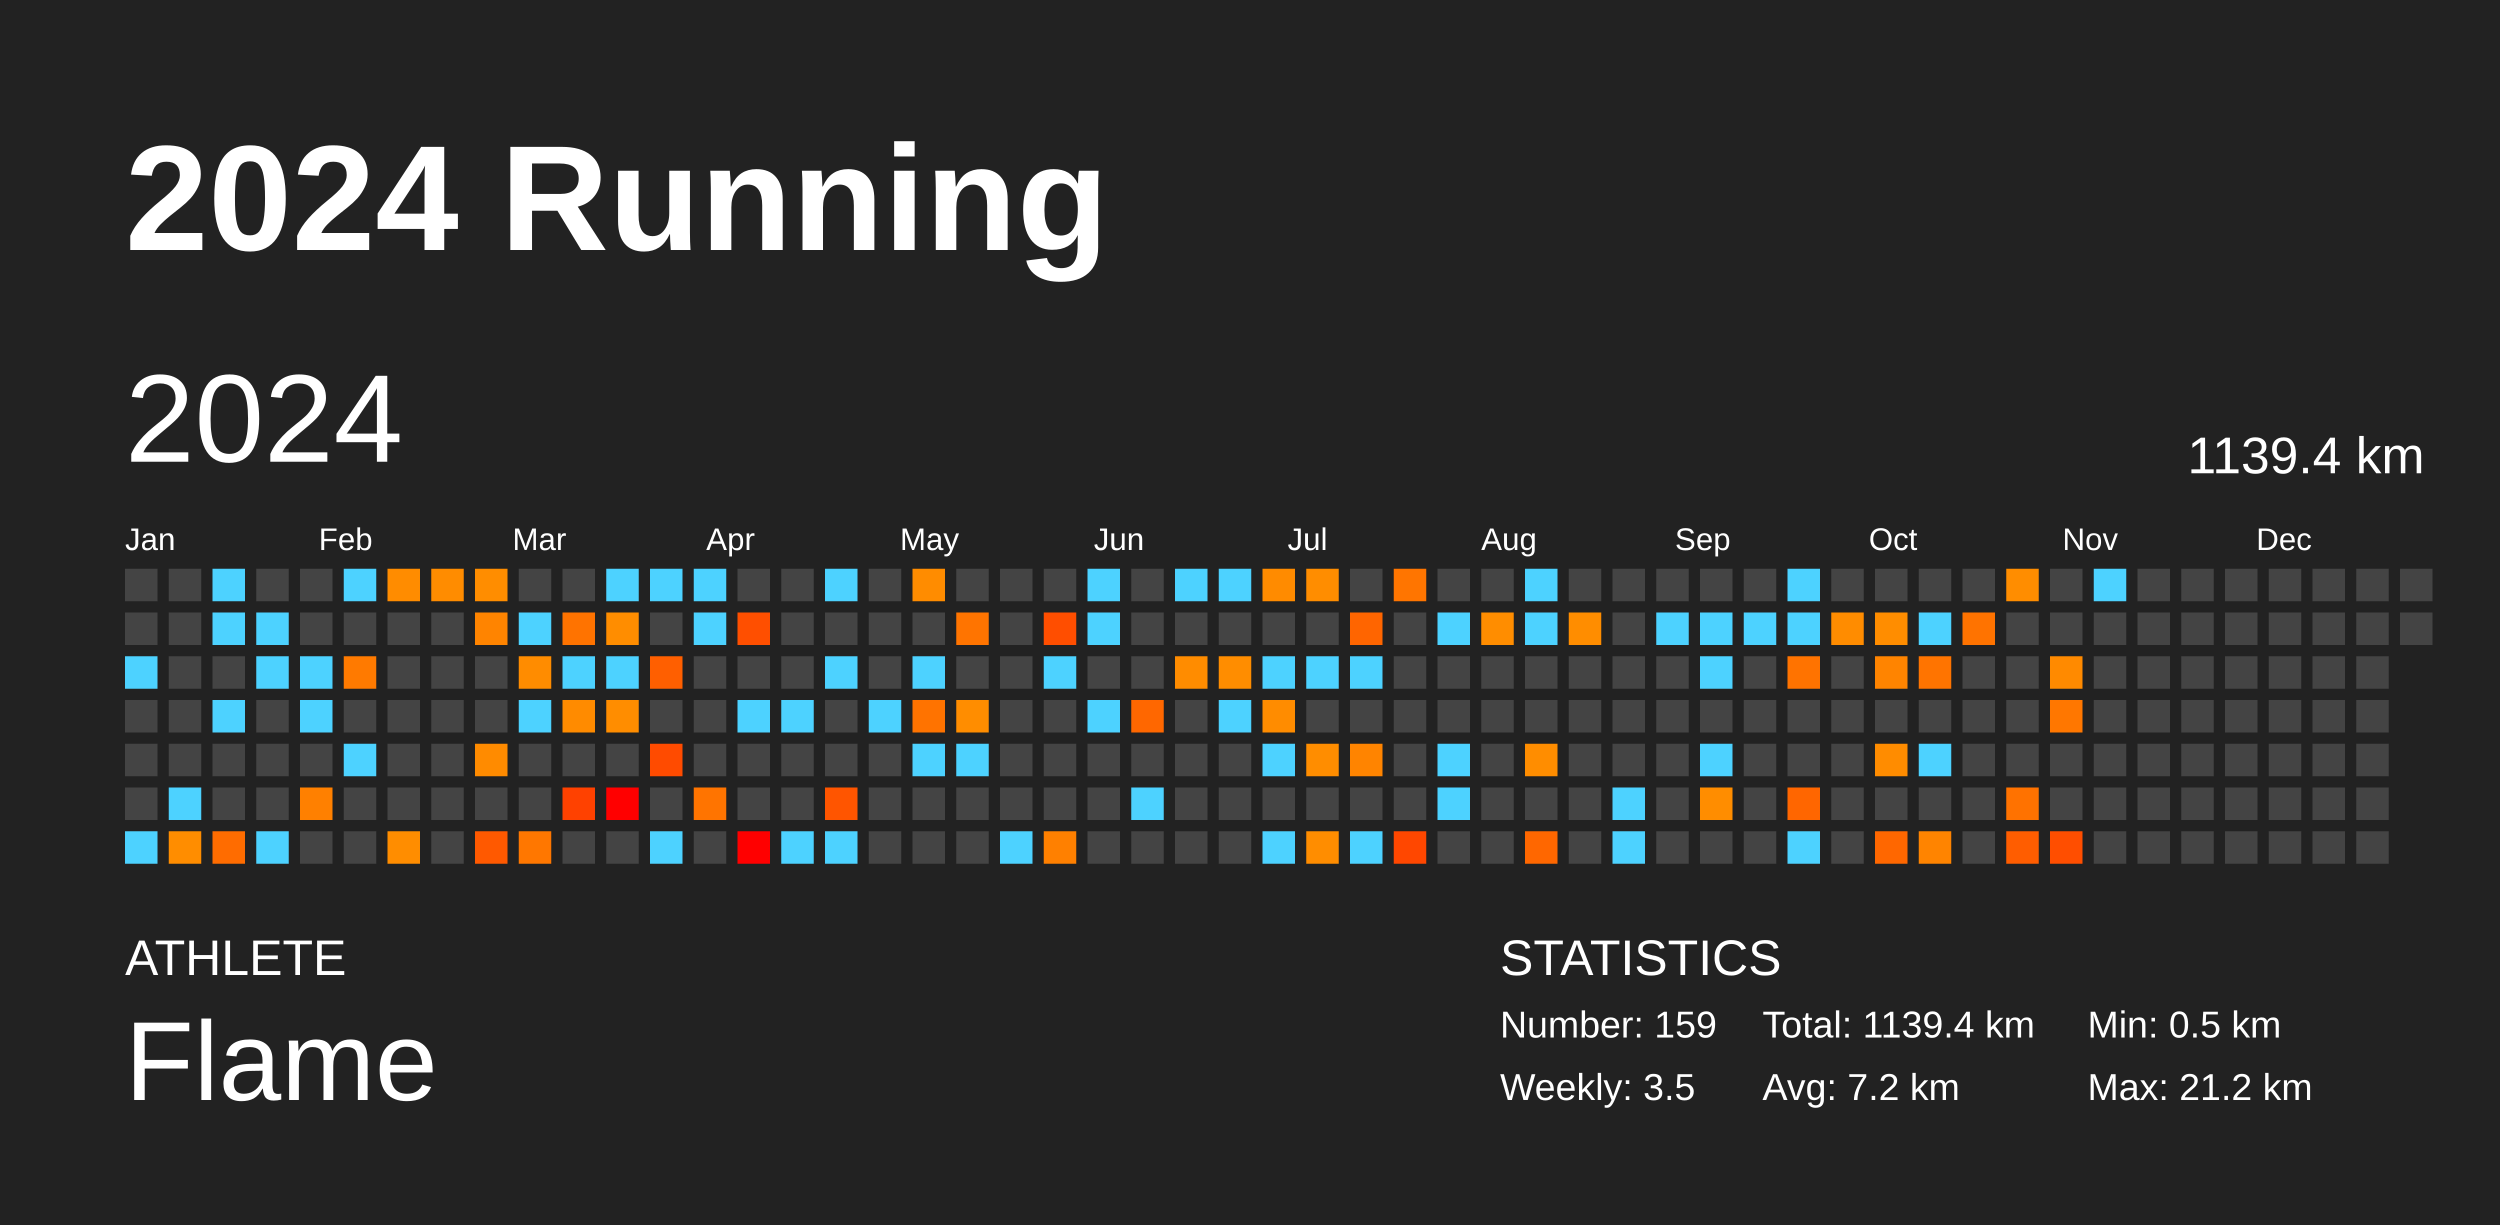
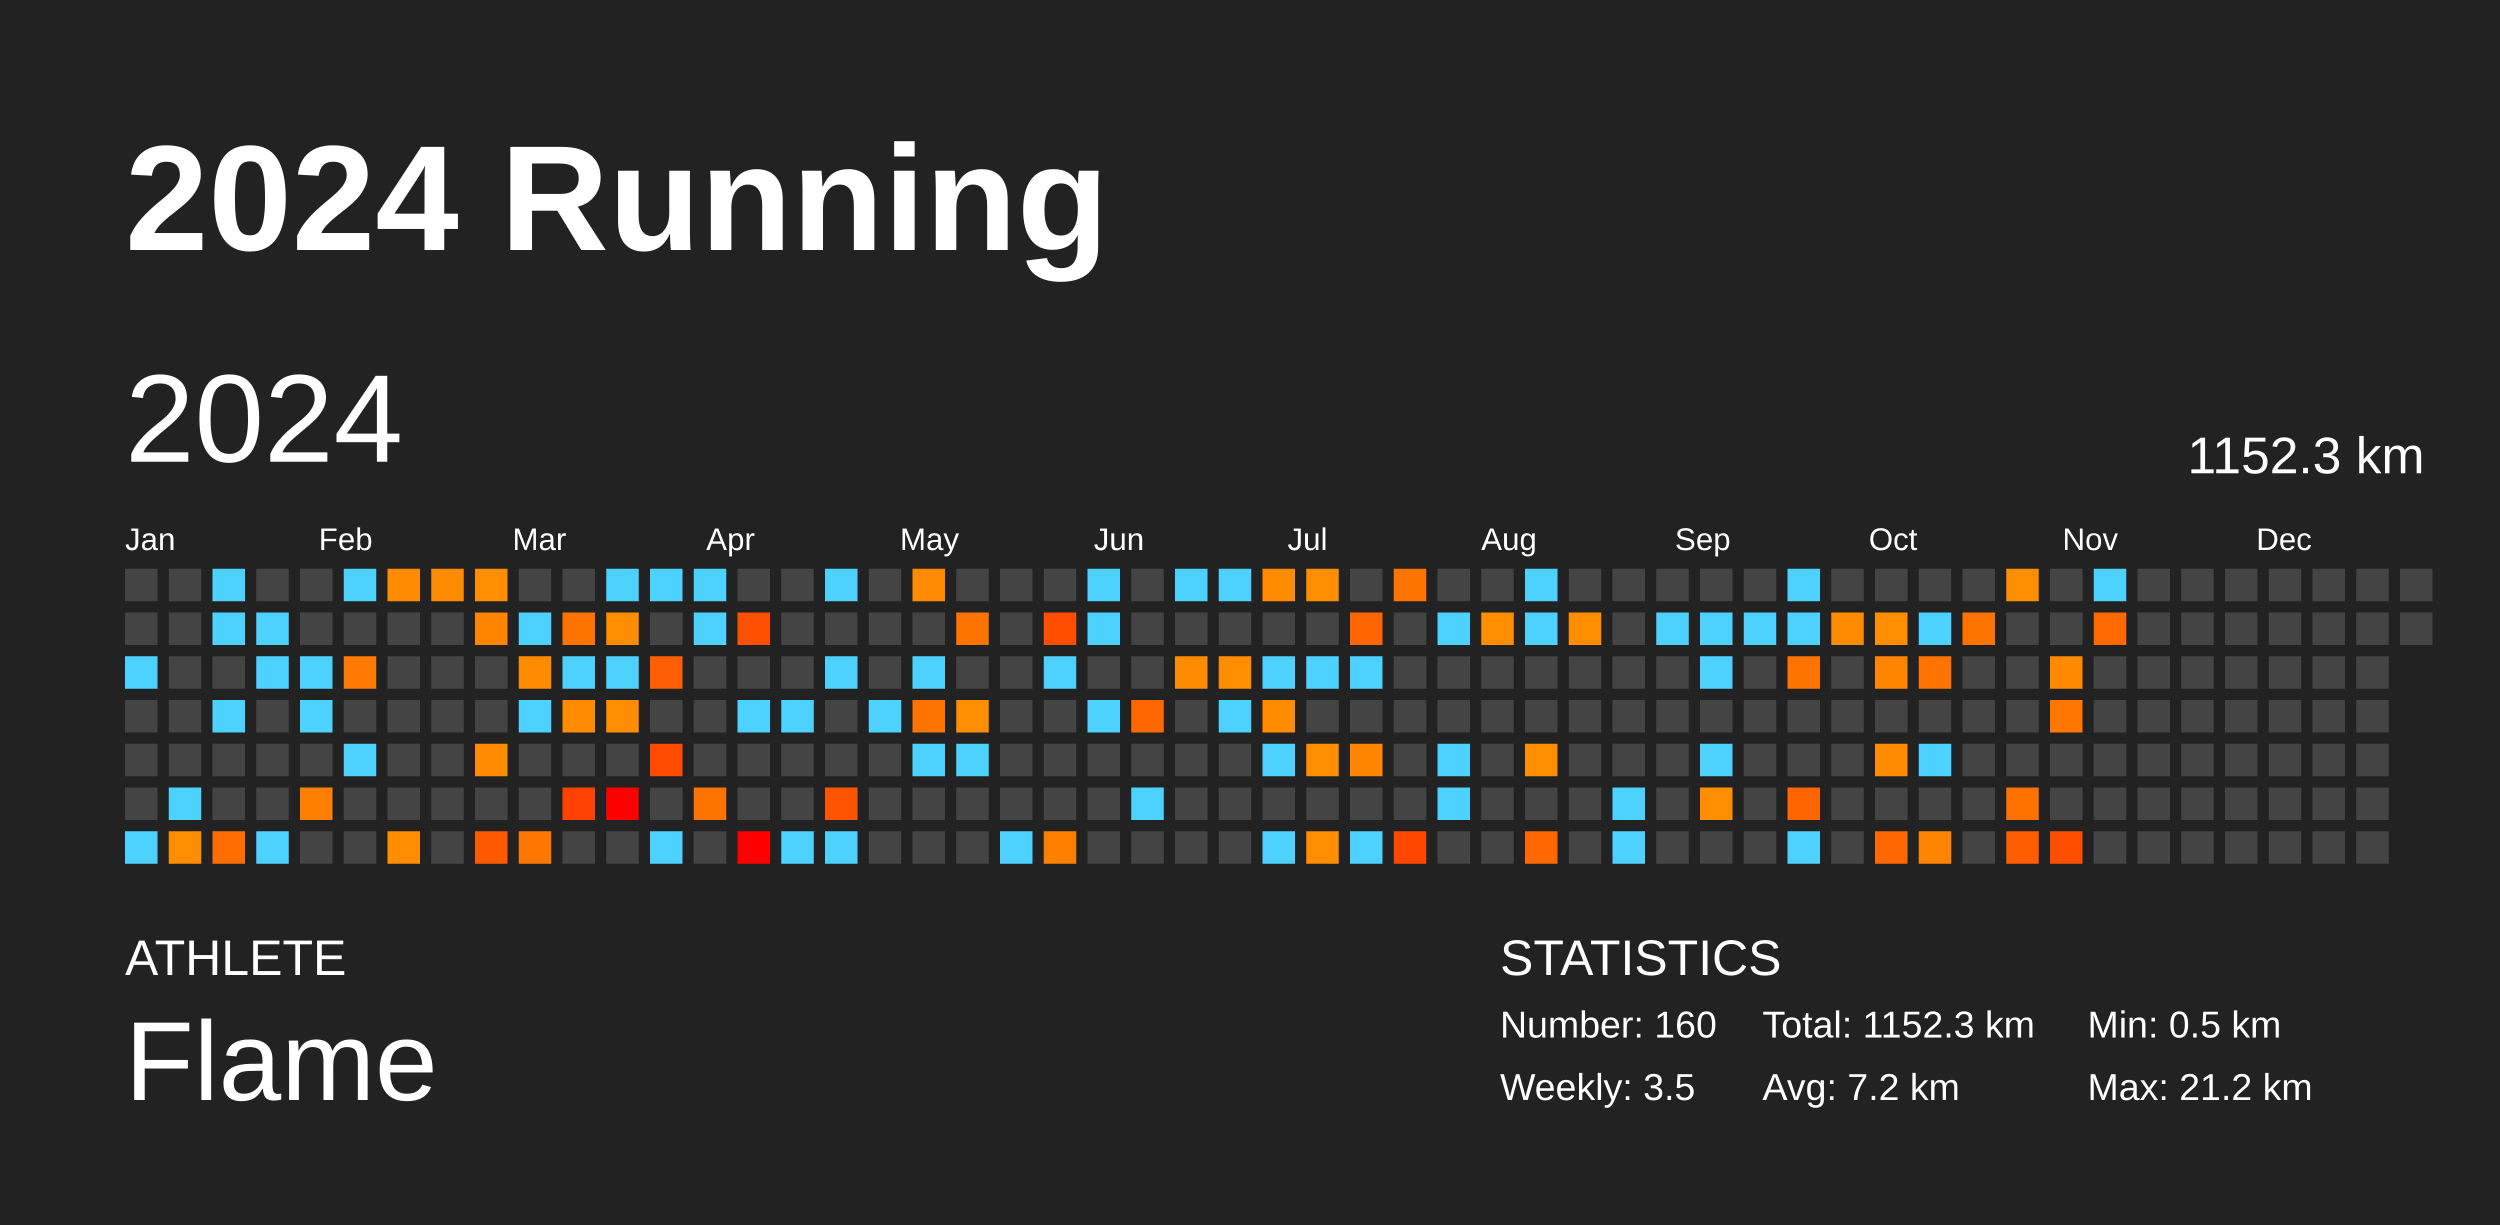
<svg xmlns="http://www.w3.org/2000/svg" baseProfile="full" height="98mm" version="1.1" viewBox="0,0,200,98" width="200mm">
  <defs />
  <rect fill="#222222" height="98" width="200" x="0" y="0" />
  <text fill="#FFFFFF" style="font-size:12px; font-family:Arial; font-weight:bold;" x="10" y="20">2024 Running</text>
  <text fill="#FFFFFF" style="font-size:4px; font-family:Arial" x="10" y="78">ATHLETE</text>
  <text fill="#FFFFFF" style="font-size:9px; font-family:Arial" x="10" y="88">Flame</text>
  <text fill="#FFFFFF" style="font-size:4px; font-family:Arial" x="120" y="78">STATISTICS</text>
-   <text fill="#FFFFFF" style="font-size:3px; font-family:Arial" x="120" y="83">Number: 159</text>
+   <text fill="#FFFFFF" style="font-size:3px; font-family:Arial" x="120" y="83">Number: 160</text>
  <text fill="#FFFFFF" style="font-size:3px; font-family:Arial" x="120" y="88">Weekly: 3.5</text>
-   <text fill="#FFFFFF" style="font-size:3px; font-family:Arial" x="141" y="83">Total: 1139.4 km</text>
+   <text fill="#FFFFFF" style="font-size:3px; font-family:Arial" x="141" y="83">Total: 1152.3 km</text>
  <text fill="#FFFFFF" style="font-size:3px; font-family:Arial" x="141" y="88">Avg: 7.2 km</text>
  <text fill="#FFFFFF" style="font-size:3px; font-family:Arial" x="167" y="83">Min: 0.5 km</text>
  <text fill="#FFFFFF" style="font-size:3px; font-family:Arial" x="167" y="88">Max: 21.2 km</text>
  <text dominant-baseline="hanging" fill="#FFFFFF" style="font-size:10.0px; font-family:Arial;" x="10" y="30">2024</text>
-   <text dominant-baseline="hanging" fill="#FFFFFF" style="font-size:4.125px; font-family:Arial;" x="175" y="35">1139.4 km</text>
+   <text dominant-baseline="hanging" fill="#FFFFFF" style="font-size:4.125px; font-family:Arial;" x="175" y="35">1152.3 km</text>
  <text fill="#FFFFFF" style="font-size:2.5px; font-family:Arial" x="10.0" y="44">Jan</text>
  <text fill="#FFFFFF" style="font-size:2.5px; font-family:Arial" x="25.5" y="44">Feb</text>
  <text fill="#FFFFFF" style="font-size:2.5px; font-family:Arial" x="41.0" y="44">Mar</text>
  <text fill="#FFFFFF" style="font-size:2.5px; font-family:Arial" x="56.5" y="44">Apr</text>
  <text fill="#FFFFFF" style="font-size:2.5px; font-family:Arial" x="72.0" y="44">May</text>
  <text fill="#FFFFFF" style="font-size:2.5px; font-family:Arial" x="87.5" y="44">Jun</text>
  <text fill="#FFFFFF" style="font-size:2.5px; font-family:Arial" x="103.0" y="44">Jul</text>
  <text fill="#FFFFFF" style="font-size:2.5px; font-family:Arial" x="118.5" y="44">Aug</text>
  <text fill="#FFFFFF" style="font-size:2.5px; font-family:Arial" x="134.0" y="44">Sep</text>
  <text fill="#FFFFFF" style="font-size:2.5px; font-family:Arial" x="149.5" y="44">Oct</text>
  <text fill="#FFFFFF" style="font-size:2.5px; font-family:Arial" x="165.0" y="44">Nov</text>
  <text fill="#FFFFFF" style="font-size:2.5px; font-family:Arial" x="180.5" y="44">Dec</text>
  <rect fill="#444444" height="2.6" width="2.6" x="10.0" y="45.5" />
  <rect fill="#444444" height="2.6" width="2.6" x="10.0" y="49.0" />
  <rect fill="#4dd2ff" height="2.6" width="2.6" x="10.0" y="52.5" />
  <rect fill="#444444" height="2.6" width="2.6" x="10.0" y="56.0" />
  <rect fill="#444444" height="2.6" width="2.6" x="10.0" y="59.5" />
  <rect fill="#444444" height="2.6" width="2.6" x="10.0" y="63.0" />
  <rect fill="#4dd2ff" height="2.6" width="2.6" x="10.0" y="66.5" />
  <rect fill="#444444" height="2.6" width="2.6" x="13.5" y="45.5" />
  <rect fill="#444444" height="2.6" width="2.6" x="13.5" y="49.0" />
  <rect fill="#444444" height="2.6" width="2.6" x="13.5" y="52.5" />
  <rect fill="#444444" height="2.6" width="2.6" x="13.5" y="56.0" />
  <rect fill="#444444" height="2.6" width="2.6" x="13.5" y="59.5" />
  <rect fill="#4dd2ff" height="2.6" width="2.6" x="13.5" y="63.0" />
  <rect fill="#ff8d00" height="2.6" width="2.6" x="13.5" y="66.5" />
  <rect fill="#4dd2ff" height="2.6" width="2.6" x="17.0" y="45.5" />
  <rect fill="#4dd2ff" height="2.6" width="2.6" x="17.0" y="49.0" />
  <rect fill="#444444" height="2.6" width="2.6" x="17.0" y="52.5" />
  <rect fill="#4dd2ff" height="2.6" width="2.6" x="17.0" y="56.0" />
  <rect fill="#444444" height="2.6" width="2.6" x="17.0" y="59.5" />
  <rect fill="#444444" height="2.6" width="2.6" x="17.0" y="63.0" />
  <rect fill="#ff6c00" height="2.6" width="2.6" x="17.0" y="66.5" />
  <rect fill="#444444" height="2.6" width="2.6" x="20.5" y="45.5" />
  <rect fill="#4dd2ff" height="2.6" width="2.6" x="20.5" y="49.0" />
  <rect fill="#4dd2ff" height="2.6" width="2.6" x="20.5" y="52.5" />
  <rect fill="#444444" height="2.6" width="2.6" x="20.5" y="56.0" />
  <rect fill="#444444" height="2.6" width="2.6" x="20.5" y="59.5" />
  <rect fill="#444444" height="2.6" width="2.6" x="20.5" y="63.0" />
  <rect fill="#4dd2ff" height="2.6" width="2.6" x="20.5" y="66.5" />
  <rect fill="#444444" height="2.6" width="2.6" x="24.0" y="45.5" />
  <rect fill="#444444" height="2.6" width="2.6" x="24.0" y="49.0" />
  <rect fill="#4dd2ff" height="2.6" width="2.6" x="24.0" y="52.5" />
  <rect fill="#4dd2ff" height="2.6" width="2.6" x="24.0" y="56.0" />
  <rect fill="#444444" height="2.6" width="2.6" x="24.0" y="59.5" />
  <rect fill="#ff8000" height="2.6" width="2.6" x="24.0" y="63.0" />
  <rect fill="#444444" height="2.6" width="2.6" x="24.0" y="66.5" />
  <rect fill="#4dd2ff" height="2.6" width="2.6" x="27.5" y="45.5" />
  <rect fill="#444444" height="2.6" width="2.6" x="27.5" y="49.0" />
  <rect fill="#ff7a00" height="2.6" width="2.6" x="27.5" y="52.5" />
  <rect fill="#444444" height="2.6" width="2.6" x="27.5" y="56.0" />
  <rect fill="#4dd2ff" height="2.6" width="2.6" x="27.5" y="59.5" />
  <rect fill="#444444" height="2.6" width="2.6" x="27.5" y="63.0" />
  <rect fill="#444444" height="2.6" width="2.6" x="27.5" y="66.5" />
  <rect fill="#ff8c00" height="2.6" width="2.6" x="31.0" y="45.5" />
  <rect fill="#444444" height="2.6" width="2.6" x="31.0" y="49.0" />
  <rect fill="#444444" height="2.6" width="2.6" x="31.0" y="52.5" />
  <rect fill="#444444" height="2.6" width="2.6" x="31.0" y="56.0" />
  <rect fill="#444444" height="2.6" width="2.6" x="31.0" y="59.5" />
  <rect fill="#444444" height="2.6" width="2.6" x="31.0" y="63.0" />
  <rect fill="#ff8d00" height="2.6" width="2.6" x="31.0" y="66.5" />
  <rect fill="#ff8c00" height="2.6" width="2.6" x="34.5" y="45.5" />
  <rect fill="#444444" height="2.6" width="2.6" x="34.5" y="49.0" />
  <rect fill="#444444" height="2.6" width="2.6" x="34.5" y="52.5" />
  <rect fill="#444444" height="2.6" width="2.6" x="34.5" y="56.0" />
  <rect fill="#444444" height="2.6" width="2.6" x="34.5" y="59.5" />
  <rect fill="#444444" height="2.6" width="2.6" x="34.5" y="63.0" />
  <rect fill="#444444" height="2.6" width="2.6" x="34.5" y="66.5" />
  <rect fill="#ff8d00" height="2.6" width="2.6" x="38.0" y="45.5" />
  <rect fill="#ff8400" height="2.6" width="2.6" x="38.0" y="49.0" />
  <rect fill="#444444" height="2.6" width="2.6" x="38.0" y="52.5" />
  <rect fill="#444444" height="2.6" width="2.6" x="38.0" y="56.0" />
  <rect fill="#ff8b00" height="2.6" width="2.6" x="38.0" y="59.5" />
  <rect fill="#444444" height="2.6" width="2.6" x="38.0" y="63.0" />
  <rect fill="#ff5900" height="2.6" width="2.6" x="38.0" y="66.5" />
  <rect fill="#444444" height="2.6" width="2.6" x="41.5" y="45.5" />
  <rect fill="#4dd2ff" height="2.6" width="2.6" x="41.5" y="49.0" />
  <rect fill="#ff8c00" height="2.6" width="2.6" x="41.5" y="52.5" />
  <rect fill="#4dd2ff" height="2.6" width="2.6" x="41.5" y="56.0" />
  <rect fill="#444444" height="2.6" width="2.6" x="41.5" y="59.5" />
  <rect fill="#444444" height="2.6" width="2.6" x="41.5" y="63.0" />
  <rect fill="#ff7700" height="2.6" width="2.6" x="41.5" y="66.5" />
  <rect fill="#444444" height="2.6" width="2.6" x="45.0" y="45.5" />
  <rect fill="#ff7300" height="2.6" width="2.6" x="45.0" y="49.0" />
  <rect fill="#4dd2ff" height="2.6" width="2.6" x="45.0" y="52.5" />
  <rect fill="#ff8b00" height="2.6" width="2.6" x="45.0" y="56.0" />
  <rect fill="#444444" height="2.6" width="2.6" x="45.0" y="59.5" />
  <rect fill="#ff4100" height="2.6" width="2.6" x="45.0" y="63.0" />
  <rect fill="#444444" height="2.6" width="2.6" x="45.0" y="66.5" />
  <rect fill="#4dd2ff" height="2.6" width="2.6" x="48.5" y="45.5" />
  <rect fill="#ff8d00" height="2.6" width="2.6" x="48.5" y="49.0" />
  <rect fill="#4dd2ff" height="2.6" width="2.6" x="48.5" y="52.5" />
  <rect fill="#ff8d00" height="2.6" width="2.6" x="48.5" y="56.0" />
  <rect fill="#444444" height="2.6" width="2.6" x="48.5" y="59.5" />
  <rect fill="red" height="2.6" width="2.6" x="48.5" y="63.0" />
  <rect fill="#444444" height="2.6" width="2.6" x="48.5" y="66.5" />
  <rect fill="#4dd2ff" height="2.6" width="2.6" x="52.0" y="45.5" />
  <rect fill="#444444" height="2.6" width="2.6" x="52.0" y="49.0" />
  <rect fill="#ff5f00" height="2.6" width="2.6" x="52.0" y="52.5" />
  <rect fill="#444444" height="2.6" width="2.6" x="52.0" y="56.0" />
  <rect fill="#ff4b00" height="2.6" width="2.6" x="52.0" y="59.5" />
  <rect fill="#444444" height="2.6" width="2.6" x="52.0" y="63.0" />
  <rect fill="#4dd2ff" height="2.6" width="2.6" x="52.0" y="66.5" />
  <rect fill="#4dd2ff" height="2.6" width="2.6" x="55.5" y="45.5" />
  <rect fill="#4dd2ff" height="2.6" width="2.6" x="55.5" y="49.0" />
  <rect fill="#444444" height="2.6" width="2.6" x="55.5" y="52.5" />
  <rect fill="#444444" height="2.6" width="2.6" x="55.5" y="56.0" />
  <rect fill="#444444" height="2.6" width="2.6" x="55.5" y="59.5" />
  <rect fill="#ff7400" height="2.6" width="2.6" x="55.5" y="63.0" />
  <rect fill="#444444" height="2.6" width="2.6" x="55.5" y="66.5" />
  <rect fill="#444444" height="2.6" width="2.6" x="59.0" y="45.5" />
  <rect fill="#ff4f00" height="2.6" width="2.6" x="59.0" y="49.0" />
  <rect fill="#444444" height="2.6" width="2.6" x="59.0" y="52.5" />
  <rect fill="#4dd2ff" height="2.6" width="2.6" x="59.0" y="56.0" />
  <rect fill="#444444" height="2.6" width="2.6" x="59.0" y="59.5" />
  <rect fill="#444444" height="2.6" width="2.6" x="59.0" y="63.0" />
  <rect fill="red" height="2.6" width="2.6" x="59.0" y="66.5" />
  <rect fill="#444444" height="2.6" width="2.6" x="62.5" y="45.5" />
  <rect fill="#444444" height="2.6" width="2.6" x="62.5" y="49.0" />
  <rect fill="#444444" height="2.6" width="2.6" x="62.5" y="52.5" />
  <rect fill="#4dd2ff" height="2.6" width="2.6" x="62.5" y="56.0" />
  <rect fill="#444444" height="2.6" width="2.6" x="62.5" y="59.5" />
  <rect fill="#444444" height="2.6" width="2.6" x="62.5" y="63.0" />
  <rect fill="#4dd2ff" height="2.6" width="2.6" x="62.5" y="66.5" />
  <rect fill="#4dd2ff" height="2.6" width="2.6" x="66.0" y="45.5" />
  <rect fill="#444444" height="2.6" width="2.6" x="66.0" y="49.0" />
  <rect fill="#4dd2ff" height="2.6" width="2.6" x="66.0" y="52.5" />
  <rect fill="#444444" height="2.6" width="2.6" x="66.0" y="56.0" />
  <rect fill="#444444" height="2.6" width="2.6" x="66.0" y="59.5" />
  <rect fill="#ff5500" height="2.6" width="2.6" x="66.0" y="63.0" />
  <rect fill="#4dd2ff" height="2.6" width="2.6" x="66.0" y="66.5" />
  <rect fill="#444444" height="2.6" width="2.6" x="69.5" y="45.5" />
  <rect fill="#444444" height="2.6" width="2.6" x="69.5" y="49.0" />
  <rect fill="#444444" height="2.6" width="2.6" x="69.5" y="52.5" />
  <rect fill="#4dd2ff" height="2.6" width="2.6" x="69.5" y="56.0" />
  <rect fill="#444444" height="2.6" width="2.6" x="69.5" y="59.5" />
  <rect fill="#444444" height="2.6" width="2.6" x="69.5" y="63.0" />
  <rect fill="#444444" height="2.6" width="2.6" x="69.5" y="66.5" />
  <rect fill="#ff8c00" height="2.6" width="2.6" x="73.0" y="45.5" />
  <rect fill="#444444" height="2.6" width="2.6" x="73.0" y="49.0" />
  <rect fill="#4dd2ff" height="2.6" width="2.6" x="73.0" y="52.5" />
  <rect fill="#ff7300" height="2.6" width="2.6" x="73.0" y="56.0" />
  <rect fill="#4dd2ff" height="2.6" width="2.6" x="73.0" y="59.5" />
  <rect fill="#444444" height="2.6" width="2.6" x="73.0" y="63.0" />
  <rect fill="#444444" height="2.6" width="2.6" x="73.0" y="66.5" />
  <rect fill="#444444" height="2.6" width="2.6" x="76.5" y="45.5" />
  <rect fill="#ff7400" height="2.6" width="2.6" x="76.5" y="49.0" />
  <rect fill="#444444" height="2.6" width="2.6" x="76.5" y="52.5" />
  <rect fill="#ff8d00" height="2.6" width="2.6" x="76.5" y="56.0" />
  <rect fill="#4dd2ff" height="2.6" width="2.6" x="76.5" y="59.5" />
  <rect fill="#444444" height="2.6" width="2.6" x="76.5" y="63.0" />
  <rect fill="#444444" height="2.6" width="2.6" x="76.5" y="66.5" />
  <rect fill="#444444" height="2.6" width="2.6" x="80.0" y="45.5" />
  <rect fill="#444444" height="2.6" width="2.6" x="80.0" y="49.0" />
  <rect fill="#444444" height="2.6" width="2.6" x="80.0" y="52.5" />
  <rect fill="#444444" height="2.6" width="2.6" x="80.0" y="56.0" />
  <rect fill="#444444" height="2.6" width="2.6" x="80.0" y="59.5" />
  <rect fill="#444444" height="2.6" width="2.6" x="80.0" y="63.0" />
  <rect fill="#4dd2ff" height="2.6" width="2.6" x="80.0" y="66.5" />
  <rect fill="#444444" height="2.6" width="2.6" x="83.5" y="45.5" />
  <rect fill="#ff4e00" height="2.6" width="2.6" x="83.5" y="49.0" />
  <rect fill="#4dd2ff" height="2.6" width="2.6" x="83.5" y="52.5" />
  <rect fill="#444444" height="2.6" width="2.6" x="83.5" y="56.0" />
  <rect fill="#444444" height="2.6" width="2.6" x="83.5" y="59.5" />
  <rect fill="#444444" height="2.6" width="2.6" x="83.5" y="63.0" />
  <rect fill="#ff8000" height="2.6" width="2.6" x="83.5" y="66.5" />
  <rect fill="#4dd2ff" height="2.6" width="2.6" x="87.0" y="45.5" />
  <rect fill="#4dd2ff" height="2.6" width="2.6" x="87.0" y="49.0" />
  <rect fill="#444444" height="2.6" width="2.6" x="87.0" y="52.5" />
  <rect fill="#4dd2ff" height="2.6" width="2.6" x="87.0" y="56.0" />
  <rect fill="#444444" height="2.6" width="2.6" x="87.0" y="59.5" />
  <rect fill="#444444" height="2.6" width="2.6" x="87.0" y="63.0" />
  <rect fill="#444444" height="2.6" width="2.6" x="87.0" y="66.5" />
  <rect fill="#444444" height="2.6" width="2.6" x="90.5" y="45.5" />
  <rect fill="#444444" height="2.6" width="2.6" x="90.5" y="49.0" />
  <rect fill="#444444" height="2.6" width="2.6" x="90.5" y="52.5" />
  <rect fill="#ff6700" height="2.6" width="2.6" x="90.5" y="56.0" />
  <rect fill="#444444" height="2.6" width="2.6" x="90.5" y="59.5" />
  <rect fill="#4dd2ff" height="2.6" width="2.6" x="90.5" y="63.0" />
  <rect fill="#444444" height="2.6" width="2.6" x="90.5" y="66.5" />
  <rect fill="#4dd2ff" height="2.6" width="2.6" x="94.0" y="45.5" />
  <rect fill="#444444" height="2.6" width="2.6" x="94.0" y="49.0" />
  <rect fill="#ff8c00" height="2.6" width="2.6" x="94.0" y="52.5" />
  <rect fill="#444444" height="2.6" width="2.6" x="94.0" y="56.0" />
  <rect fill="#444444" height="2.6" width="2.6" x="94.0" y="59.5" />
  <rect fill="#444444" height="2.6" width="2.6" x="94.0" y="63.0" />
  <rect fill="#444444" height="2.6" width="2.6" x="94.0" y="66.5" />
  <rect fill="#4dd2ff" height="2.6" width="2.6" x="97.5" y="45.5" />
  <rect fill="#444444" height="2.6" width="2.6" x="97.5" y="49.0" />
  <rect fill="#ff8d00" height="2.6" width="2.6" x="97.5" y="52.5" />
  <rect fill="#4dd2ff" height="2.6" width="2.6" x="97.5" y="56.0" />
  <rect fill="#444444" height="2.6" width="2.6" x="97.5" y="59.5" />
  <rect fill="#444444" height="2.6" width="2.6" x="97.5" y="63.0" />
  <rect fill="#444444" height="2.6" width="2.6" x="97.5" y="66.5" />
  <rect fill="#ff8b00" height="2.6" width="2.6" x="101.0" y="45.5" />
  <rect fill="#444444" height="2.6" width="2.6" x="101.0" y="49.0" />
  <rect fill="#4dd2ff" height="2.6" width="2.6" x="101.0" y="52.5" />
  <rect fill="#ff8c00" height="2.6" width="2.6" x="101.0" y="56.0" />
  <rect fill="#4dd2ff" height="2.6" width="2.6" x="101.0" y="59.5" />
  <rect fill="#444444" height="2.6" width="2.6" x="101.0" y="63.0" />
  <rect fill="#4dd2ff" height="2.6" width="2.6" x="101.0" y="66.5" />
  <rect fill="#ff8d00" height="2.6" width="2.6" x="104.5" y="45.5" />
  <rect fill="#444444" height="2.6" width="2.6" x="104.5" y="49.0" />
  <rect fill="#4dd2ff" height="2.6" width="2.6" x="104.5" y="52.5" />
  <rect fill="#444444" height="2.6" width="2.6" x="104.5" y="56.0" />
  <rect fill="#ff8d00" height="2.6" width="2.6" x="104.5" y="59.5" />
  <rect fill="#444444" height="2.6" width="2.6" x="104.5" y="63.0" />
  <rect fill="#ff8d00" height="2.6" width="2.6" x="104.5" y="66.5" />
  <rect fill="#444444" height="2.6" width="2.6" x="108.0" y="45.5" />
  <rect fill="#ff6500" height="2.6" width="2.6" x="108.0" y="49.0" />
  <rect fill="#4dd2ff" height="2.6" width="2.6" x="108.0" y="52.5" />
  <rect fill="#444444" height="2.6" width="2.6" x="108.0" y="56.0" />
  <rect fill="#ff8400" height="2.6" width="2.6" x="108.0" y="59.5" />
  <rect fill="#444444" height="2.6" width="2.6" x="108.0" y="63.0" />
  <rect fill="#4dd2ff" height="2.6" width="2.6" x="108.0" y="66.5" />
  <rect fill="#ff7500" height="2.6" width="2.6" x="111.5" y="45.5" />
  <rect fill="#444444" height="2.6" width="2.6" x="111.5" y="49.0" />
  <rect fill="#444444" height="2.6" width="2.6" x="111.5" y="52.5" />
  <rect fill="#444444" height="2.6" width="2.6" x="111.5" y="56.0" />
  <rect fill="#444444" height="2.6" width="2.6" x="111.5" y="59.5" />
  <rect fill="#444444" height="2.6" width="2.6" x="111.5" y="63.0" />
  <rect fill="#ff4700" height="2.6" width="2.6" x="111.5" y="66.5" />
  <rect fill="#444444" height="2.6" width="2.6" x="115.0" y="45.5" />
  <rect fill="#4dd2ff" height="2.6" width="2.6" x="115.0" y="49.0" />
  <rect fill="#444444" height="2.6" width="2.6" x="115.0" y="52.5" />
  <rect fill="#444444" height="2.6" width="2.6" x="115.0" y="56.0" />
  <rect fill="#4dd2ff" height="2.6" width="2.6" x="115.0" y="59.5" />
  <rect fill="#4dd2ff" height="2.6" width="2.6" x="115.0" y="63.0" />
  <rect fill="#444444" height="2.6" width="2.6" x="115.0" y="66.5" />
  <rect fill="#444444" height="2.6" width="2.6" x="118.5" y="45.5" />
  <rect fill="#ff8d00" height="2.6" width="2.6" x="118.5" y="49.0" />
  <rect fill="#444444" height="2.6" width="2.6" x="118.5" y="52.5" />
  <rect fill="#444444" height="2.6" width="2.6" x="118.5" y="56.0" />
  <rect fill="#444444" height="2.6" width="2.6" x="118.5" y="59.5" />
  <rect fill="#444444" height="2.6" width="2.6" x="118.5" y="63.0" />
  <rect fill="#444444" height="2.6" width="2.6" x="118.5" y="66.5" />
  <rect fill="#4dd2ff" height="2.6" width="2.6" x="122.0" y="45.5" />
  <rect fill="#4dd2ff" height="2.6" width="2.6" x="122.0" y="49.0" />
  <rect fill="#444444" height="2.6" width="2.6" x="122.0" y="52.5" />
  <rect fill="#444444" height="2.6" width="2.6" x="122.0" y="56.0" />
  <rect fill="#ff8d00" height="2.6" width="2.6" x="122.0" y="59.5" />
  <rect fill="#444444" height="2.6" width="2.6" x="122.0" y="63.0" />
  <rect fill="#ff6700" height="2.6" width="2.6" x="122.0" y="66.5" />
  <rect fill="#444444" height="2.6" width="2.6" x="125.5" y="45.5" />
  <rect fill="#ff8d00" height="2.6" width="2.6" x="125.5" y="49.0" />
  <rect fill="#444444" height="2.6" width="2.6" x="125.5" y="52.5" />
  <rect fill="#444444" height="2.6" width="2.6" x="125.5" y="56.0" />
  <rect fill="#444444" height="2.6" width="2.6" x="125.5" y="59.5" />
  <rect fill="#444444" height="2.6" width="2.6" x="125.5" y="63.0" />
  <rect fill="#444444" height="2.6" width="2.6" x="125.5" y="66.5" />
  <rect fill="#444444" height="2.6" width="2.6" x="129.0" y="45.5" />
  <rect fill="#444444" height="2.6" width="2.6" x="129.0" y="49.0" />
  <rect fill="#444444" height="2.6" width="2.6" x="129.0" y="52.5" />
  <rect fill="#444444" height="2.6" width="2.6" x="129.0" y="56.0" />
  <rect fill="#444444" height="2.6" width="2.6" x="129.0" y="59.5" />
  <rect fill="#4dd2ff" height="2.6" width="2.6" x="129.0" y="63.0" />
  <rect fill="#4dd2ff" height="2.6" width="2.6" x="129.0" y="66.5" />
  <rect fill="#444444" height="2.6" width="2.6" x="132.5" y="45.5" />
  <rect fill="#4dd2ff" height="2.6" width="2.6" x="132.5" y="49.0" />
  <rect fill="#444444" height="2.6" width="2.6" x="132.5" y="52.5" />
  <rect fill="#444444" height="2.6" width="2.6" x="132.5" y="56.0" />
  <rect fill="#444444" height="2.6" width="2.6" x="132.5" y="59.5" />
  <rect fill="#444444" height="2.6" width="2.6" x="132.5" y="63.0" />
  <rect fill="#444444" height="2.6" width="2.6" x="132.5" y="66.5" />
  <rect fill="#444444" height="2.6" width="2.6" x="136.0" y="45.5" />
  <rect fill="#4dd2ff" height="2.6" width="2.6" x="136.0" y="49.0" />
  <rect fill="#4dd2ff" height="2.6" width="2.6" x="136.0" y="52.5" />
  <rect fill="#444444" height="2.6" width="2.6" x="136.0" y="56.0" />
  <rect fill="#4dd2ff" height="2.6" width="2.6" x="136.0" y="59.5" />
  <rect fill="#ff8d00" height="2.6" width="2.6" x="136.0" y="63.0" />
  <rect fill="#444444" height="2.6" width="2.6" x="136.0" y="66.5" />
  <rect fill="#444444" height="2.6" width="2.6" x="139.5" y="45.5" />
  <rect fill="#4dd2ff" height="2.6" width="2.6" x="139.5" y="49.0" />
  <rect fill="#444444" height="2.6" width="2.6" x="139.5" y="52.5" />
  <rect fill="#444444" height="2.6" width="2.6" x="139.5" y="56.0" />
  <rect fill="#444444" height="2.6" width="2.6" x="139.5" y="59.5" />
  <rect fill="#444444" height="2.6" width="2.6" x="139.5" y="63.0" />
  <rect fill="#444444" height="2.6" width="2.6" x="139.5" y="66.5" />
  <rect fill="#4dd2ff" height="2.6" width="2.6" x="143.0" y="45.5" />
  <rect fill="#4dd2ff" height="2.6" width="2.6" x="143.0" y="49.0" />
  <rect fill="#ff7300" height="2.6" width="2.6" x="143.0" y="52.5" />
  <rect fill="#444444" height="2.6" width="2.6" x="143.0" y="56.0" />
  <rect fill="#444444" height="2.6" width="2.6" x="143.0" y="59.5" />
  <rect fill="#ff6600" height="2.6" width="2.6" x="143.0" y="63.0" />
  <rect fill="#4dd2ff" height="2.6" width="2.6" x="143.0" y="66.5" />
  <rect fill="#444444" height="2.6" width="2.6" x="146.5" y="45.5" />
  <rect fill="#ff8c00" height="2.6" width="2.6" x="146.5" y="49.0" />
  <rect fill="#444444" height="2.6" width="2.6" x="146.5" y="52.5" />
  <rect fill="#444444" height="2.6" width="2.6" x="146.5" y="56.0" />
  <rect fill="#444444" height="2.6" width="2.6" x="146.5" y="59.5" />
  <rect fill="#444444" height="2.6" width="2.6" x="146.5" y="63.0" />
  <rect fill="#444444" height="2.6" width="2.6" x="146.5" y="66.5" />
  <rect fill="#444444" height="2.6" width="2.6" x="150.0" y="45.5" />
  <rect fill="#ff8d00" height="2.6" width="2.6" x="150.0" y="49.0" />
  <rect fill="#ff8400" height="2.6" width="2.6" x="150.0" y="52.5" />
  <rect fill="#444444" height="2.6" width="2.6" x="150.0" y="56.0" />
  <rect fill="#ff8c00" height="2.6" width="2.6" x="150.0" y="59.5" />
  <rect fill="#444444" height="2.6" width="2.6" x="150.0" y="63.0" />
  <rect fill="#ff6700" height="2.6" width="2.6" x="150.0" y="66.5" />
  <rect fill="#444444" height="2.6" width="2.6" x="153.5" y="45.5" />
  <rect fill="#4dd2ff" height="2.6" width="2.6" x="153.5" y="49.0" />
  <rect fill="#ff7400" height="2.6" width="2.6" x="153.5" y="52.5" />
  <rect fill="#444444" height="2.6" width="2.6" x="153.5" y="56.0" />
  <rect fill="#4dd2ff" height="2.6" width="2.6" x="153.5" y="59.5" />
  <rect fill="#444444" height="2.6" width="2.6" x="153.5" y="63.0" />
  <rect fill="#ff8400" height="2.6" width="2.6" x="153.5" y="66.5" />
  <rect fill="#444444" height="2.6" width="2.6" x="157.0" y="45.5" />
  <rect fill="#ff7300" height="2.6" width="2.6" x="157.0" y="49.0" />
  <rect fill="#444444" height="2.6" width="2.6" x="157.0" y="52.5" />
  <rect fill="#444444" height="2.6" width="2.6" x="157.0" y="56.0" />
  <rect fill="#444444" height="2.6" width="2.6" x="157.0" y="59.5" />
  <rect fill="#444444" height="2.6" width="2.6" x="157.0" y="63.0" />
  <rect fill="#444444" height="2.6" width="2.6" x="157.0" y="66.5" />
  <rect fill="#ff8d00" height="2.6" width="2.6" x="160.5" y="45.5" />
  <rect fill="#444444" height="2.6" width="2.6" x="160.5" y="49.0" />
  <rect fill="#444444" height="2.6" width="2.6" x="160.5" y="52.5" />
  <rect fill="#444444" height="2.6" width="2.6" x="160.5" y="56.0" />
  <rect fill="#444444" height="2.6" width="2.6" x="160.5" y="59.5" />
  <rect fill="#ff7200" height="2.6" width="2.6" x="160.5" y="63.0" />
  <rect fill="#ff5d00" height="2.6" width="2.6" x="160.5" y="66.5" />
  <rect fill="#444444" height="2.6" width="2.6" x="164.0" y="45.5" />
  <rect fill="#444444" height="2.6" width="2.6" x="164.0" y="49.0" />
  <rect fill="#ff8a00" height="2.6" width="2.6" x="164.0" y="52.5" />
  <rect fill="#ff7700" height="2.6" width="2.6" x="164.0" y="56.0" />
  <rect fill="#444444" height="2.6" width="2.6" x="164.0" y="59.5" />
  <rect fill="#444444" height="2.6" width="2.6" x="164.0" y="63.0" />
  <rect fill="#ff4e00" height="2.6" width="2.6" x="164.0" y="66.5" />
  <rect fill="#4dd2ff" height="2.6" width="2.6" x="167.5" y="45.5" />
-   <rect fill="#444444" height="2.6" width="2.6" x="167.5" y="49.0" />
+   <rect fill="#ff6900" height="2.6" width="2.6" x="167.5" y="49.0" />
  <rect fill="#444444" height="2.6" width="2.6" x="167.5" y="52.5" />
  <rect fill="#444444" height="2.6" width="2.6" x="167.5" y="56.0" />
  <rect fill="#444444" height="2.6" width="2.6" x="167.5" y="59.5" />
  <rect fill="#444444" height="2.6" width="2.6" x="167.5" y="63.0" />
  <rect fill="#444444" height="2.6" width="2.6" x="167.5" y="66.5" />
  <rect fill="#444444" height="2.6" width="2.6" x="171.0" y="45.5" />
  <rect fill="#444444" height="2.6" width="2.6" x="171.0" y="49.0" />
  <rect fill="#444444" height="2.6" width="2.6" x="171.0" y="52.5" />
  <rect fill="#444444" height="2.6" width="2.6" x="171.0" y="56.0" />
  <rect fill="#444444" height="2.6" width="2.6" x="171.0" y="59.5" />
  <rect fill="#444444" height="2.6" width="2.6" x="171.0" y="63.0" />
  <rect fill="#444444" height="2.6" width="2.6" x="171.0" y="66.5" />
  <rect fill="#444444" height="2.6" width="2.6" x="174.5" y="45.5" />
  <rect fill="#444444" height="2.6" width="2.6" x="174.5" y="49.0" />
  <rect fill="#444444" height="2.6" width="2.6" x="174.5" y="52.5" />
  <rect fill="#444444" height="2.6" width="2.6" x="174.5" y="56.0" />
  <rect fill="#444444" height="2.6" width="2.6" x="174.5" y="59.5" />
  <rect fill="#444444" height="2.6" width="2.6" x="174.5" y="63.0" />
  <rect fill="#444444" height="2.6" width="2.6" x="174.5" y="66.5" />
  <rect fill="#444444" height="2.6" width="2.6" x="178.0" y="45.5" />
  <rect fill="#444444" height="2.6" width="2.6" x="178.0" y="49.0" />
  <rect fill="#444444" height="2.6" width="2.6" x="178.0" y="52.5" />
  <rect fill="#444444" height="2.6" width="2.6" x="178.0" y="56.0" />
  <rect fill="#444444" height="2.6" width="2.6" x="178.0" y="59.5" />
  <rect fill="#444444" height="2.6" width="2.6" x="178.0" y="63.0" />
  <rect fill="#444444" height="2.6" width="2.6" x="178.0" y="66.5" />
  <rect fill="#444444" height="2.6" width="2.6" x="181.5" y="45.5" />
  <rect fill="#444444" height="2.6" width="2.6" x="181.5" y="49.0" />
  <rect fill="#444444" height="2.6" width="2.6" x="181.5" y="52.5" />
  <rect fill="#444444" height="2.6" width="2.6" x="181.5" y="56.0" />
  <rect fill="#444444" height="2.6" width="2.6" x="181.5" y="59.5" />
  <rect fill="#444444" height="2.6" width="2.6" x="181.5" y="63.0" />
  <rect fill="#444444" height="2.6" width="2.6" x="181.5" y="66.5" />
  <rect fill="#444444" height="2.6" width="2.6" x="185.0" y="45.5" />
  <rect fill="#444444" height="2.6" width="2.6" x="185.0" y="49.0" />
  <rect fill="#444444" height="2.6" width="2.6" x="185.0" y="52.5" />
  <rect fill="#444444" height="2.6" width="2.6" x="185.0" y="56.0" />
  <rect fill="#444444" height="2.6" width="2.6" x="185.0" y="59.5" />
  <rect fill="#444444" height="2.6" width="2.6" x="185.0" y="63.0" />
  <rect fill="#444444" height="2.6" width="2.6" x="185.0" y="66.5" />
  <rect fill="#444444" height="2.6" width="2.6" x="188.5" y="45.5" />
  <rect fill="#444444" height="2.6" width="2.6" x="188.5" y="49.0" />
  <rect fill="#444444" height="2.6" width="2.6" x="188.5" y="52.5" />
  <rect fill="#444444" height="2.6" width="2.6" x="188.5" y="56.0" />
  <rect fill="#444444" height="2.6" width="2.6" x="188.5" y="59.5" />
  <rect fill="#444444" height="2.6" width="2.6" x="188.5" y="63.0" />
  <rect fill="#444444" height="2.6" width="2.6" x="188.5" y="66.5" />
  <rect fill="#444444" height="2.6" width="2.6" x="192.0" y="45.5" />
  <rect fill="#444444" height="2.6" width="2.6" x="192.0" y="49.0" />
</svg>
